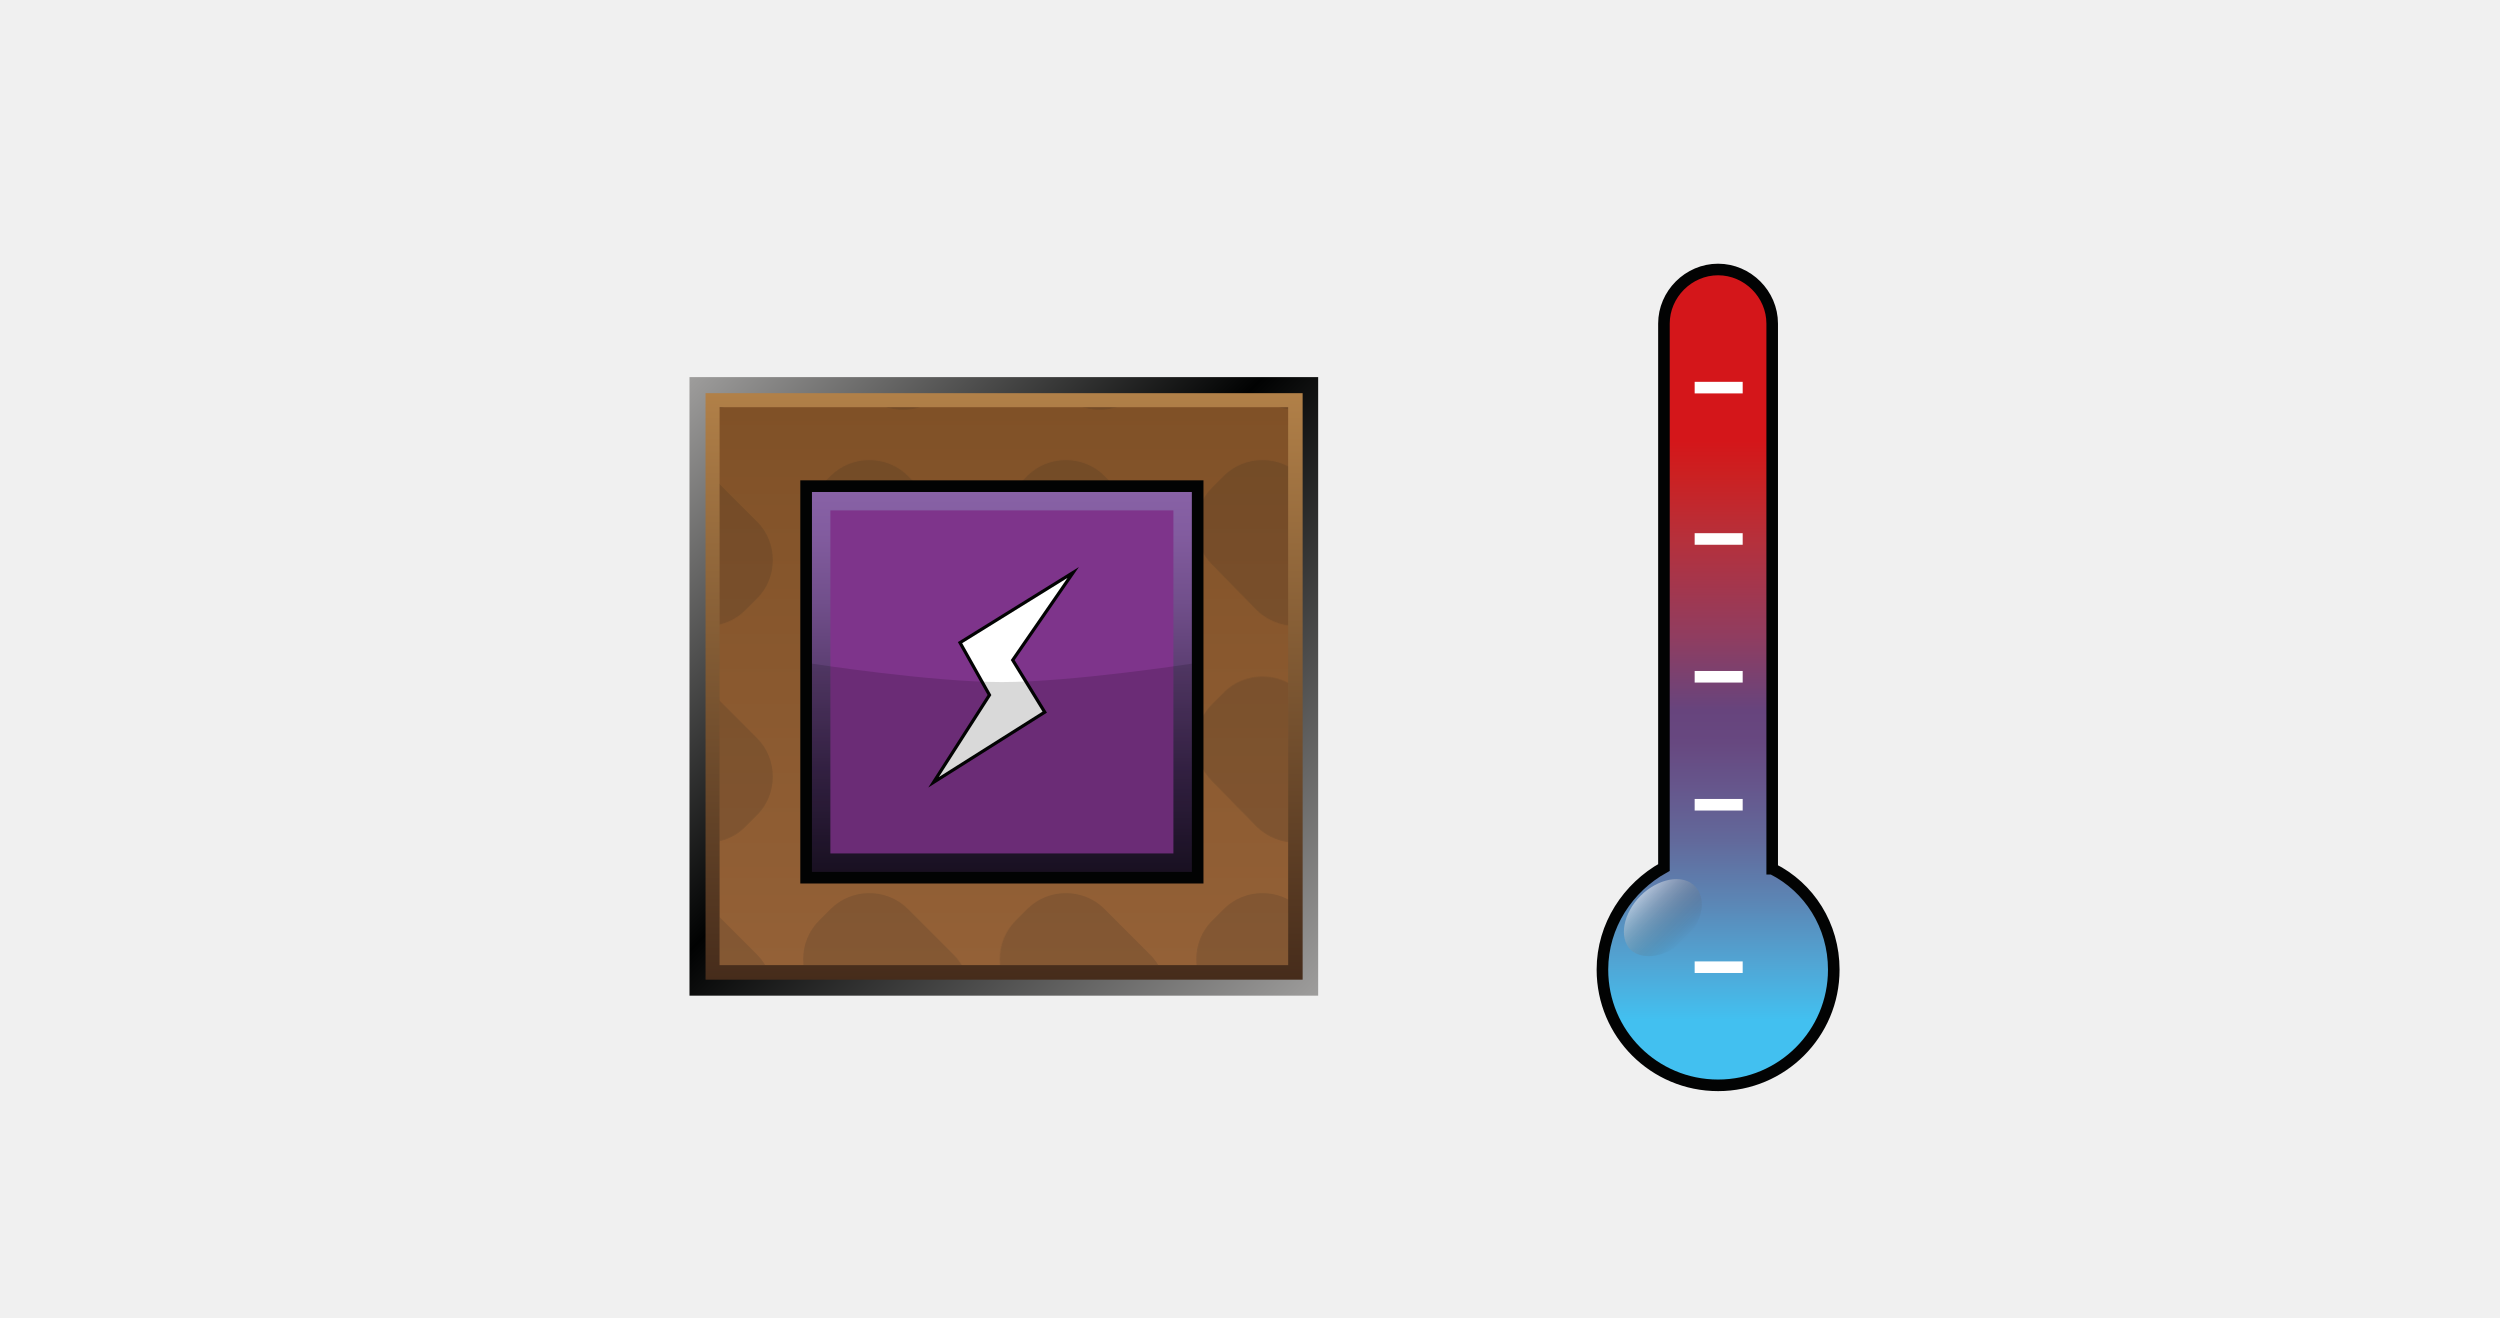
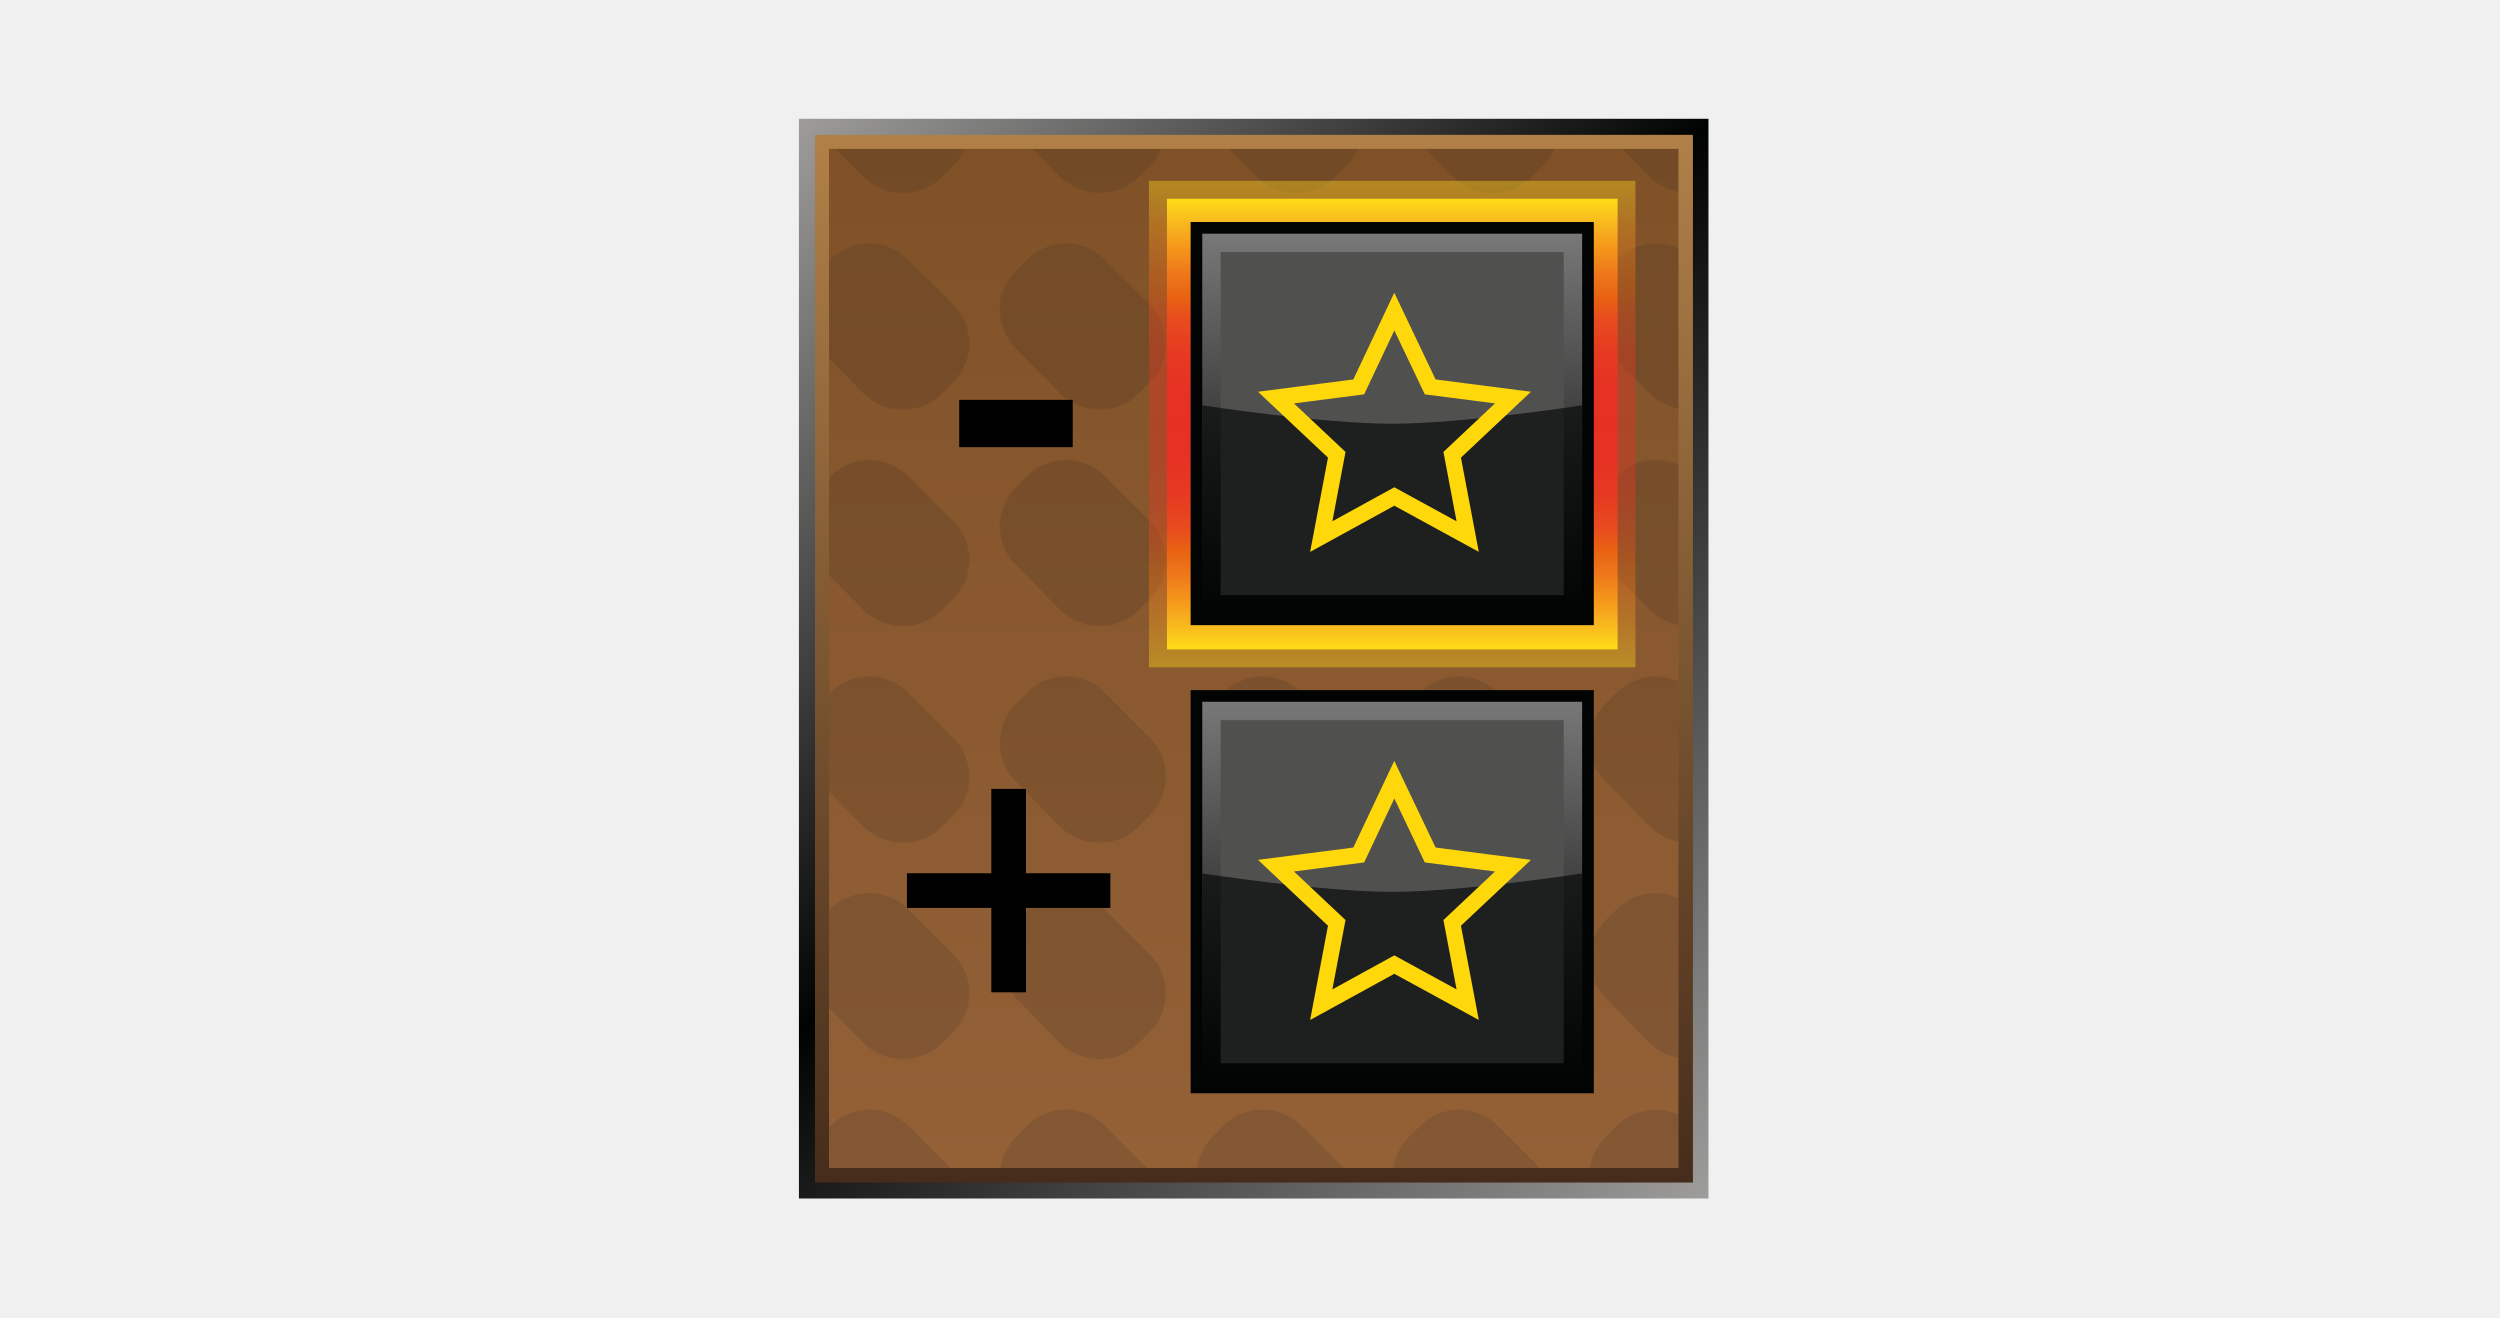
- <svg xmlns="http://www.w3.org/2000/svg" id="Layer" viewBox="0 0 721 379.91">
+ <svg xmlns="http://www.w3.org/2000/svg" xmlns:xlink="http://www.w3.org/1999/xlink" id="Layer" viewBox="0 0 721 379.91">
  <defs>
-     <style>.cls-1{fill:url(#linear-gradient-5);}.cls-1,.cls-2,.cls-3,.cls-4{stroke-miterlimit:10;}.cls-1,.cls-3{stroke-width:3.34px;}.cls-1,.cls-4{stroke:#020303;}.cls-5{fill:url(#linear-gradient-2);}.cls-6,.cls-7{fill:#020303;}.cls-8{fill:#1f1f1e;}.cls-2{opacity:0;stroke:#1d1d1b;}.cls-2,.cls-4{fill:#fff;}.cls-7{opacity:.15;}.cls-7,.cls-9,.cls-10{isolation:isolate;}.cls-11{fill:#7e348b;}.cls-9{fill:url(#linear-gradient-6);opacity:.5;}.cls-10{fill:url(#Nowy_wzorek_2);opacity:.14;}.cls-12,.cls-3{fill:none;}.cls-13{fill:url(#linear-gradient-3);}.cls-14{fill:url(#linear-gradient);}.cls-3{stroke:#fff;}.cls-4{stroke-width:.93px;}.cls-15{fill:url(#linear-gradient-4);}</style>
-     <linearGradient id="linear-gradient" x1="379.42" y1="540.52" x2="199.58" y2="360.67" gradientTransform="translate(0 -252.64)" gradientUnits="userSpaceOnUse">
+     <style>.cls-1{fill:url(#linear-gradient-2);}.cls-2,.cls-3{fill:#020303;}.cls-4{fill:url(#linear-gradient-6);}.cls-5{fill:#1f1f1e;}.cls-6{fill:url(#linear-gradient-4);opacity:.4;}.cls-6,.cls-3,.cls-7{isolation:isolate;}.cls-8{fill:#fff;opacity:0;stroke:#1d1d1b;}.cls-8,.cls-9{stroke-miterlimit:10;}.cls-3{opacity:.64;}.cls-10{fill:url(#linear-gradient-5);}.cls-11{fill:#50504f;}.cls-7{fill:url(#Nowy_wzorek_2);opacity:.14;}.cls-12,.cls-9{fill:none;}.cls-13{fill:url(#linear-gradient-7);}.cls-9{stroke:#ffd80c;stroke-width:4.66px;}.cls-14{fill:url(#linear-gradient-3);}.cls-15{fill:url(#linear-gradient);}</style>
+     <linearGradient id="linear-gradient" x1="504.99" y1="586.02" x2="218.14" y2="299.17" gradientTransform="translate(0 -252.64)" gradientUnits="userSpaceOnUse">
      <stop offset="0" stop-color="#9e9d9c" />
      <stop offset=".54" stop-color="#010202" />
      <stop offset="1" stop-color="#9e9d9c" />
    </linearGradient>
-     <linearGradient id="linear-gradient-2" x1="289.58" y1="535.18" x2="289.58" y2="366.03" gradientTransform="translate(0 -252.64)" gradientUnits="userSpaceOnUse">
+     <linearGradient id="linear-gradient-2" x1="361.64" y1="593.68" x2="361.64" y2="291.53" gradientTransform="translate(0 -252.64)" gradientUnits="userSpaceOnUse">
      <stop offset="0" stop-color="#462c1b" />
      <stop offset="1" stop-color="#b18048" />
    </linearGradient>
-     <linearGradient id="linear-gradient-3" x1="289.51" y1="530.98" x2="289.51" y2="370.08" gradientTransform="translate(0 -252.64)" gradientUnits="userSpaceOnUse">
+     <linearGradient id="linear-gradient-3" x1="361.58" y1="589.48" x2="361.58" y2="295.58" gradientTransform="translate(0 -252.64)" gradientUnits="userSpaceOnUse">
      <stop offset="0" stop-color="#946137" />
      <stop offset="1" stop-color="#805127" />
    </linearGradient>
    <pattern id="Nowy_wzorek_2" x="0" y="0" width="56.69" height="62.45" patternTransform="translate(.5 .5)" patternUnits="userSpaceOnUse" viewBox="0 0 56.69 62.45">
      <g>
        <rect class="cls-12" width="56.69" height="62.45" />
        <g>
          <rect class="cls-12" x="0" y="0" width="56.69" height="62.45" />
          <g>
            <rect class="cls-12" x="0" y="0" width="56.69" height="62.45" />
            <g>
              <rect class="cls-12" x="0" y="0" width="56.69" height="62.45" />
-               <path class="cls-8" d="M47.77,25.04c6.04,6.04,6.04,16.12,0,22.16l-3.45,3.45c-6.04,6.04-16.12,6.04-22.45,0l-12.95-13.24c-6.04-6.04-6.04-16.12,0-22.16l3.45-3.45c6.04-6.04,16.12-6.04,22.16,0l13.24,13.24Z" />
+               <path class="cls-5" d="M47.77,25.04c6.04,6.04,6.04,16.12,0,22.16l-3.45,3.45c-6.04,6.04-16.12,6.04-22.45,0l-12.95-13.24c-6.04-6.04-6.04-16.12,0-22.16l3.45-3.45c6.04-6.04,16.12-6.04,22.16,0l13.24,13.24Z" />
            </g>
          </g>
        </g>
      </g>
    </pattern>
-     <linearGradient id="linear-gradient-4" x1="-591.2" y1="-653.13" x2="-513.73" y2="-575.66" gradientTransform="translate(245.16 -628.42) rotate(-45) scale(1 -1)" gradientUnits="userSpaceOnUse">
-       <stop offset="0" stop-color="#1d1327" />
-       <stop offset=".24" stop-color="#372348" />
-       <stop offset=".49" stop-color="#573a6c" />
-       <stop offset=".71" stop-color="#714f8b" />
-       <stop offset=".89" stop-color="#825c9f" />
-       <stop offset="1" stop-color="#8862a6" />
+     <linearGradient id="linear-gradient-4" x1="401.51" y1="429.09" x2="401.51" y2="288.79" gradientTransform="translate(0 -236.64)" gradientUnits="userSpaceOnUse">
+       <stop offset="0" stop-color="#ffdc15" />
+       <stop offset="0" stop-color="#ffdb16" />
+       <stop offset=".05" stop-color="#f9bb1f" />
+       <stop offset=".1" stop-color="#f59c1b" />
+       <stop offset=".16" stop-color="#ef7b1b" />
+       <stop offset=".22" stop-color="#e86212" />
+       <stop offset=".27" stop-color="#e84b1f" />
+       <stop offset=".34" stop-color="#e63a21" />
+       <stop offset=".41" stop-color="#e63323" />
+       <stop offset=".5" stop-color="#e63023" />
+       <stop offset=".59" stop-color="#e63323" />
+       <stop offset=".66" stop-color="#e63a21" />
+       <stop offset=".73" stop-color="#e84b1f" />
+       <stop offset=".78" stop-color="#e86212" />
+       <stop offset=".84" stop-color="#ef7b1b" />
+       <stop offset=".9" stop-color="#f59c1b" />
+       <stop offset=".95" stop-color="#f9bb1f" />
+       <stop offset="1" stop-color="#ffdb16" />
+       <stop offset="1" stop-color="#ffdc15" />
    </linearGradient>
-     <linearGradient id="linear-gradient-5" x1="495.49" y1="-1.92" x2="495.49" y2="233.37" gradientTransform="translate(0 311.09) scale(1 -1)" gradientUnits="userSpaceOnUse">
-       <stop offset=".08" stop-color="#42c0f0" />
-       <stop offset=".15" stop-color="#51a5d4" />
-       <stop offset=".23" stop-color="#5c84b3" />
-       <stop offset=".3" stop-color="#62699b" />
-       <stop offset=".37" stop-color="#66558b" />
-       <stop offset=".42" stop-color="#674880" />
-       <stop offset=".46" stop-color="#67447d" />
-       <stop offset=".55" stop-color="#903d60" />
-       <stop offset=".67" stop-color="#b6303b" />
-       <stop offset=".75" stop-color="#cc2021" />
-       <stop offset=".79" stop-color="#d4161a" />
+     <linearGradient id="linear-gradient-5" x1="401.54" y1="423.93" x2="401.54" y2="293.96" xlink:href="#linear-gradient-4" />
+     <linearGradient id="linear-gradient-6" x1="-458.92" y1="-680.05" x2="-381.45" y2="-602.58" gradientTransform="translate(245.16 -628.42) rotate(-45) scale(1 -1)" gradientUnits="userSpaceOnUse">
+       <stop offset="0" stop-color="#020303" />
+       <stop offset="1" stop-color="#797879" />
    </linearGradient>
-     <linearGradient id="linear-gradient-6" x1="485.87" y1="39.99" x2="473.19" y2="52.68" gradientTransform="translate(0 311.09) scale(1 -1)" gradientUnits="userSpaceOnUse">
-       <stop offset="0" stop-color="#1f1f1d" stop-opacity="0" />
-       <stop offset="1" stop-color="#fff" />
-     </linearGradient>
+     <linearGradient id="linear-gradient-7" x1="-554.38" y1="-775.51" x2="-476.91" y2="-698.04" xlink:href="#linear-gradient-6" />
  </defs>
-   <rect class="cls-2" x=".5" y=".5" width="720" height="378.91" />
+   <rect class="cls-8" x=".5" y=".5" width="720" height="378.91" />
  <g id="prodBg">
-     <rect id="external-border" class="cls-14" x="198.85" y="108.76" width="181.31" height="178.39" />
-     <rect id="internal-border" class="cls-5" x="203.48" y="113.39" width="172.2" height="169.15" />
-     <rect id="bg" class="cls-13" x="207.53" y="117.44" width="163.97" height="160.9" />
-     <rect id="bgPattern" class="cls-10" x="207.53" y="117.44" width="163.97" height="160.9" />
+     <rect id="external-border" class="cls-15" x="230.41" y="34.26" width="262.31" height="311.39" />
+     <rect id="internal-border" class="cls-1" x="235.04" y="38.89" width="253.2" height="302.15" />
+     <rect id="bg" class="cls-14" x="239.09" y="42.94" width="244.97" height="293.9" />
+     <rect id="bgPattern" class="cls-7" x="239.09" y="42.94" width="244.97" height="293.9" />
  </g>
-   <g id="energy">
-     <rect class="cls-6" x="230.81" y="138.53" width="116.27" height="116.27" />
-     <rect class="cls-15" x="234.17" y="141.89" width="109.56" height="109.56" />
-     <polygon class="cls-11" points="338.41 147.2 338.41 246.13 239.48 246.13 239.48 147.2 338.41 147.2" />
-     <polygon class="cls-4" points="276.87 185.34 309.51 165.1 292.07 190.37 301.3 205.38 269.23 225.62 285.36 200.44 276.87 185.34" />
-     <path id="darker" class="cls-7" d="M343.73,251.45h-109.56v-60.05s34.5,5.31,54.73,5.31,54.83-5.31,54.83-5.31v60.05Z" />
+   <path d="M276.63,128.96v-13.64h32.74v13.64h-32.74Z" />
+   <path d="M285.9,286.18v-24.34h-24.34v-9.99h24.34v-24.34h9.99v24.34h24.34v9.99h-24.34v24.34h-9.99Z" />
+   <g id="titan">
+     <rect class="cls-6" x="331.36" y="52.16" width="140.3" height="140.3" />
+     <rect class="cls-10" x="336.55" y="57.32" width="129.97" height="129.97" />
+     <rect class="cls-2" x="343.38" y="64.03" width="116.27" height="116.27" />
+     <rect class="cls-4" x="346.73" y="67.39" width="109.56" height="109.56" />
+     <rect class="cls-11" x="352.05" y="72.7" width="98.93" height="98.93" />
+     <path id="darker" class="cls-3" d="M456.29,176.95h-109.56v-60.05s34.5,5.31,54.73,5.31,54.83-5.31,54.83-5.31v60.05Z" />
+     <polygon class="cls-9" points="402.12 89.86 412.47 111.58 436.34 114.66 418.81 131.16 423.28 154.75 402.12 143.19 381.05 154.75 385.52 131.16 367.99 114.66 391.86 111.58 402.12 89.86" />
  </g>
-   <g id="tempIcon">
-     <path class="cls-1" d="M511.1,250.55V93.33c0-8.52-7.1-15.61-15.61-15.61s-15.61,7.1-15.61,15.61V250.19c-10.29,5.68-17.74,16.68-17.74,29.46,0,18.45,14.91,33.36,33.36,33.36s33.36-14.91,33.36-33.36c0-12.78-7.1-23.78-17.74-29.1Z" />
-     <line class="cls-3" x1="488.74" y1="111.79" x2="502.59" y2="111.79" />
-     <line class="cls-3" x1="488.74" y1="155.44" x2="502.59" y2="155.44" />
-     <line class="cls-3" x1="488.74" y1="195.18" x2="502.59" y2="195.18" />
-     <line class="cls-3" x1="488.74" y1="232.09" x2="502.59" y2="232.09" />
-     <line class="cls-3" x1="488.74" y1="278.94" x2="502.59" y2="278.94" />
-     <path class="cls-9" d="M485.91,270.77c-4.97,5.32-12.07,6.39-15.61,3.19-3.55-3.55-2.13-10.65,2.84-15.61,4.97-4.97,12.07-6.39,15.61-2.84s2.48,10.29-2.84,15.26Z" />
+   <g id="titan-2">
+     <rect class="cls-2" x="343.38" y="199.03" width="116.27" height="116.27" />
+     <rect class="cls-13" x="346.73" y="202.39" width="109.56" height="109.56" />
+     <rect class="cls-11" x="352.05" y="207.7" width="98.93" height="98.93" />
+     <path id="darker-2" class="cls-3" d="M456.29,311.95h-109.56v-60.05s34.5,5.31,54.73,5.31,54.83-5.31,54.83-5.31v60.05Z" />
+     <polygon class="cls-9" points="402.12 224.86 412.47 246.58 436.34 249.66 418.81 266.16 423.28 289.75 402.12 278.19 381.05 289.75 385.52 266.16 367.99 249.66 391.86 246.58 402.12 224.86" />
  </g>
</svg>
